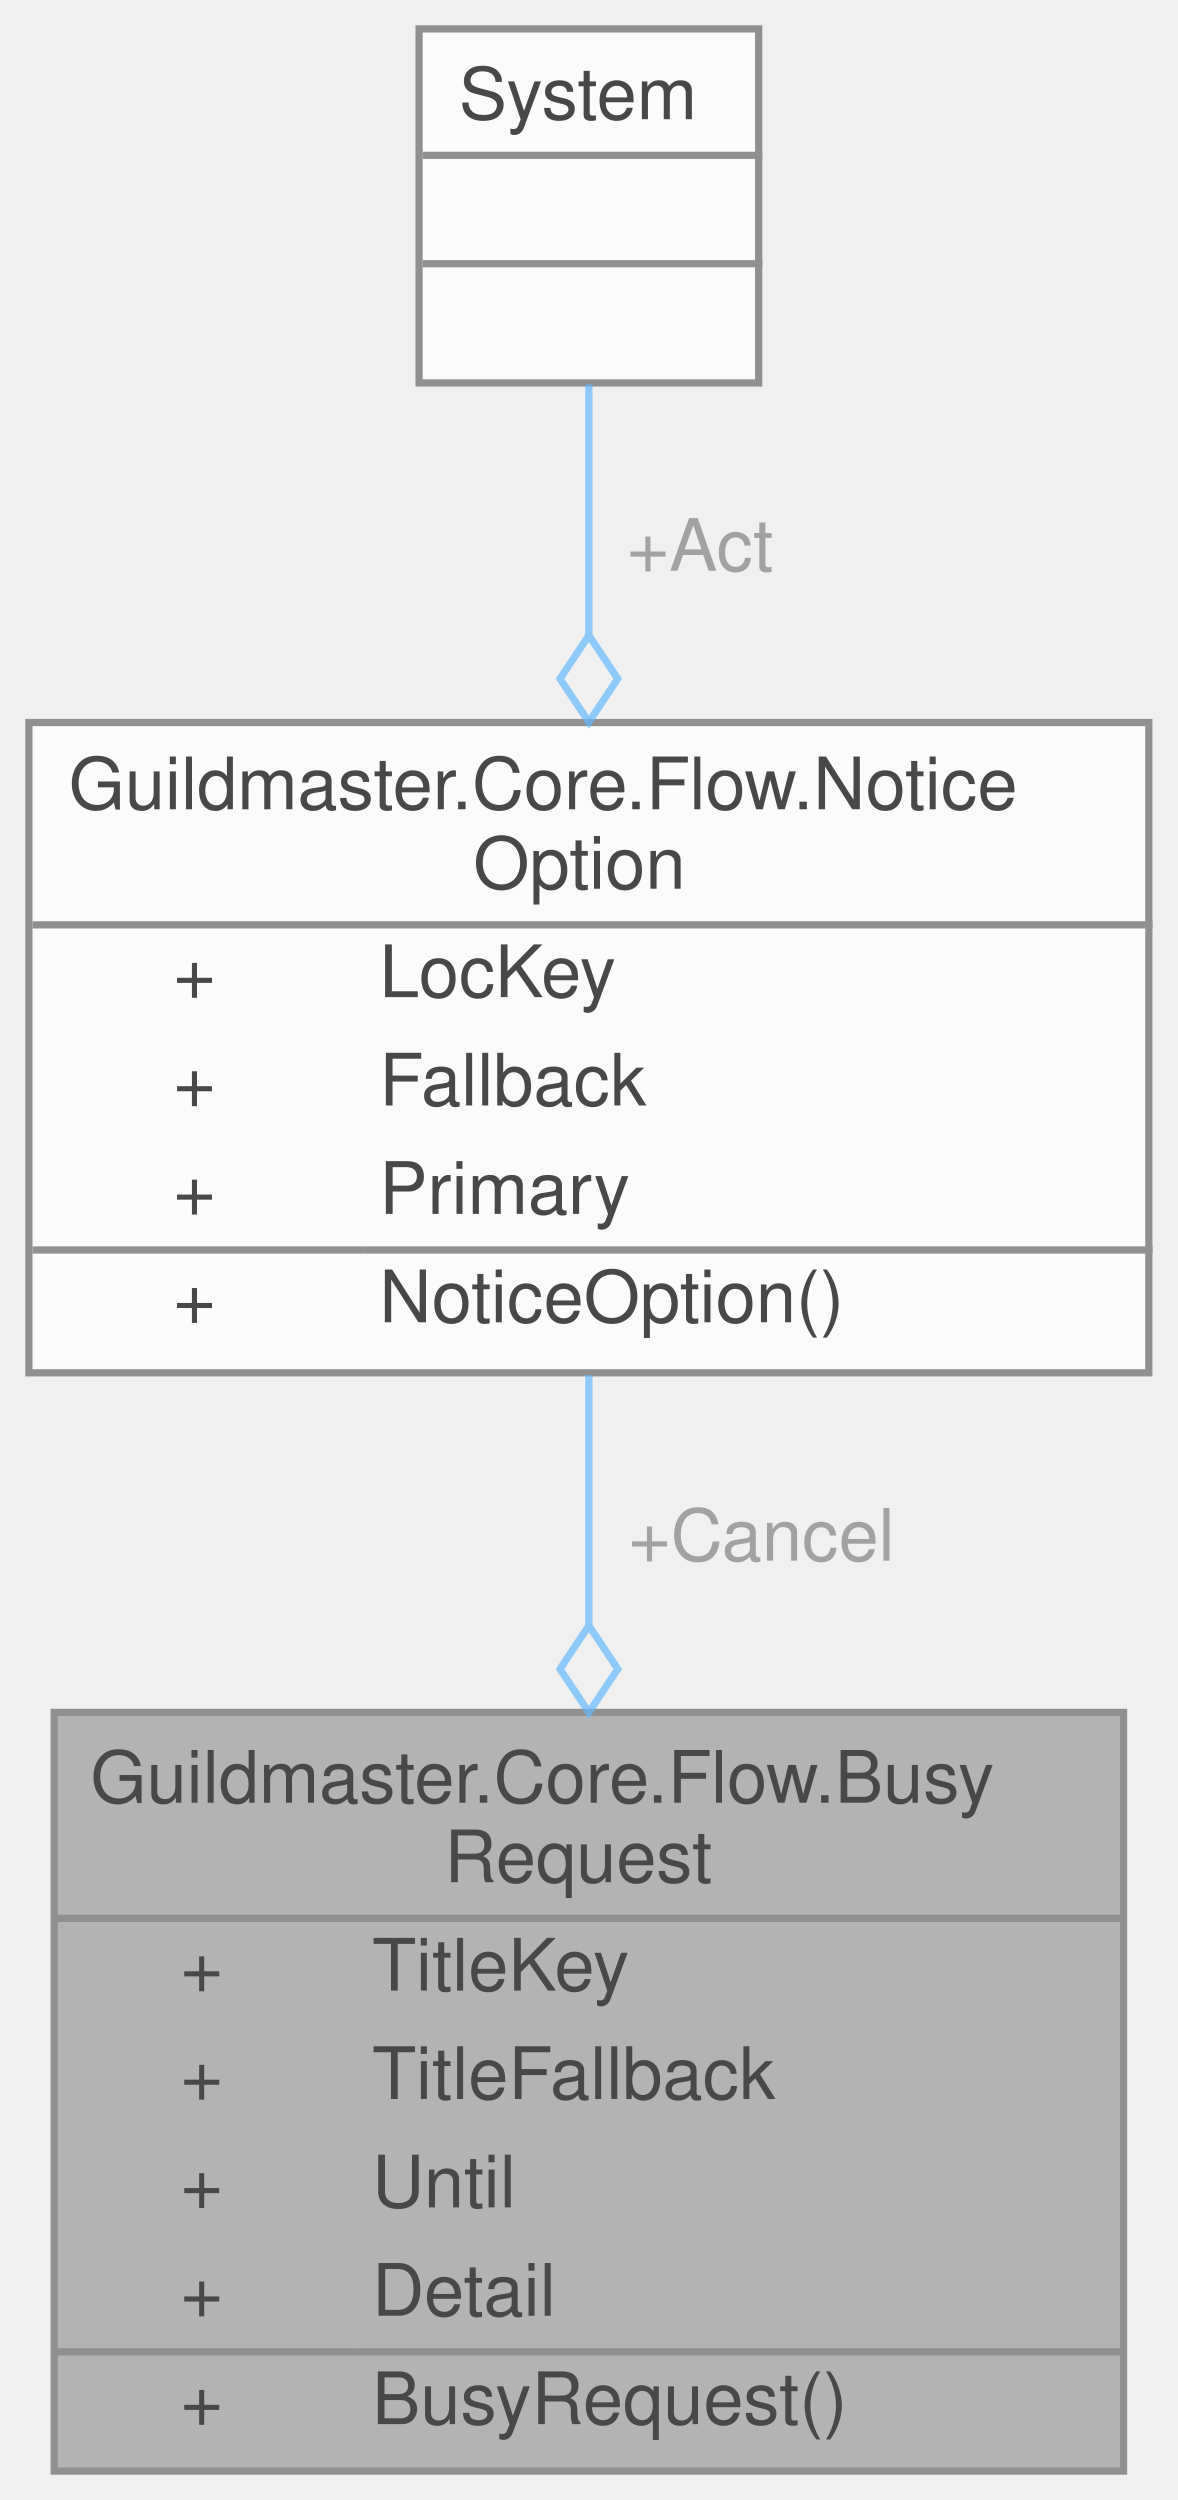
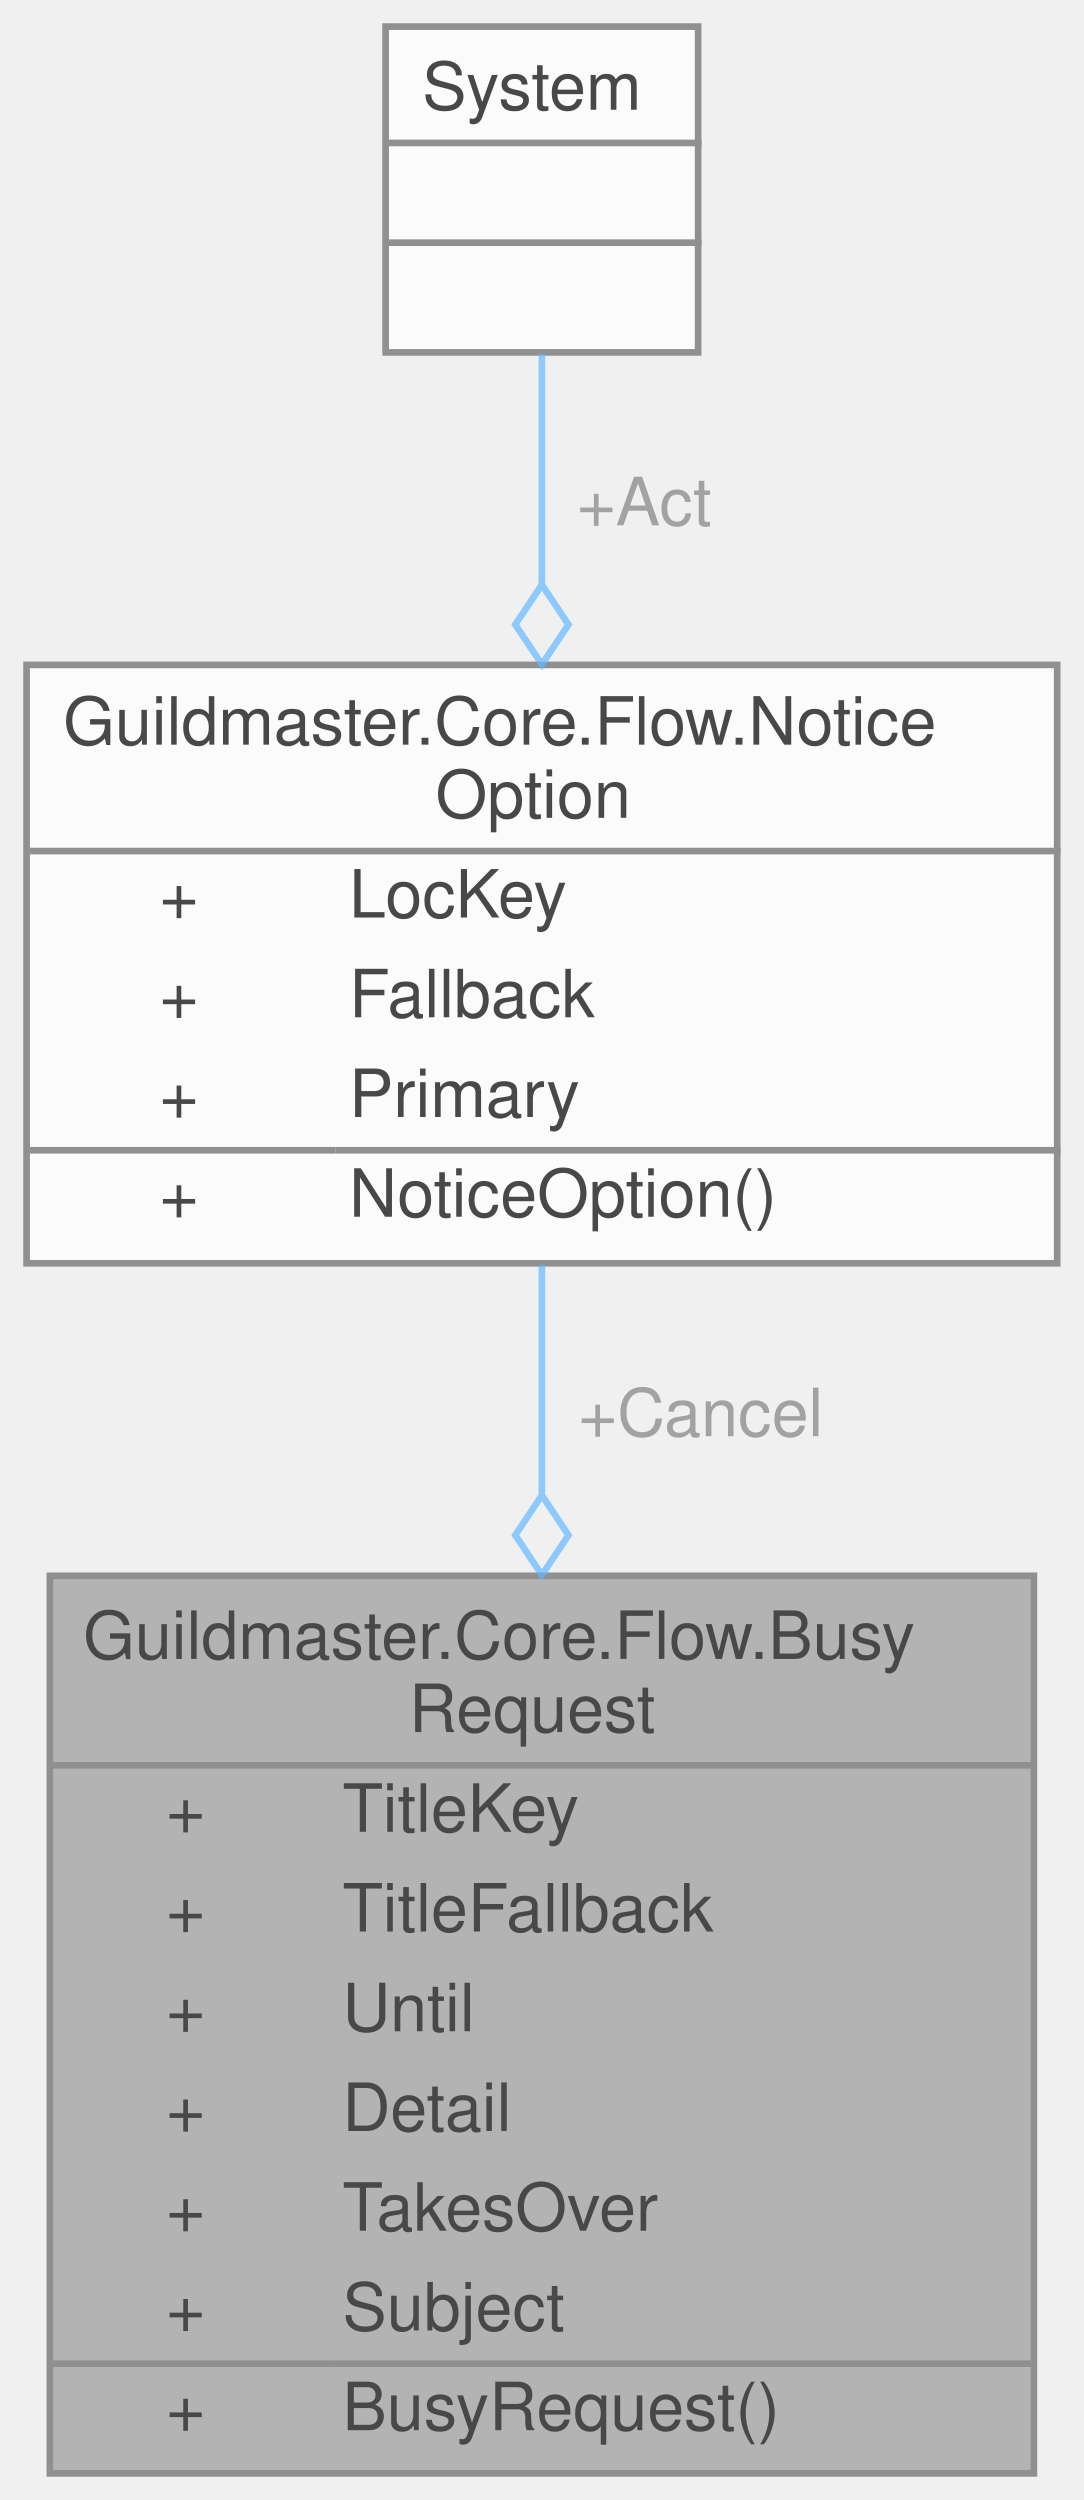
- <svg xmlns="http://www.w3.org/2000/svg" xmlns:xlink="http://www.w3.org/1999/xlink" width="163pt" height="346pt" viewBox="0.00 0.00 163.00 346.00">
+ <svg xmlns="http://www.w3.org/2000/svg" xmlns:xlink="http://www.w3.org/1999/xlink" width="163pt" height="376pt" viewBox="0.00 0.00 163.00 376.00">
  <svg id="main" version="1.1" xml:space="preserve">
    <style type="text/css">
.node, .edge {opacity: 0.7;}
.node.selected, .edge.selected {opacity: 1;}
.edge:hover path { stroke: red; }
.edge:hover polygon { stroke: red; fill: red; }
</style>
    <svg id="graph" class="graph">
-       <g id="graph0" class="graph" transform="scale(1 1) rotate(0) translate(4 342)">
+       <g id="graph0" class="graph" transform="scale(1 1) rotate(0) translate(4 372)">
        <g id="Node000001" class="node">
          <g id="a_Node000001">
            <a xlink:title="Игра занята — показать это, пока идёт ожидание.">
-               <polygon fill="#999999" stroke="transparent" points="151.5,-105 3.5,-105 3.5,0 151.5,0 151.5,-105" />
-               <text text-anchor="start" x="8.5" y="-92.5" font-family="Helvetica,sans-Serif" font-size="10.00">Guildmaster.Core.Flow.Busy</text>
-               <text text-anchor="start" x="57.5" y="-81.5" font-family="Helvetica,sans-Serif" font-size="10.00">Request</text>
+               <polygon fill="#999999" stroke="transparent" points="151.5,-135 3.5,-135 3.5,0 151.5,0 151.5,-135" />
+               <text text-anchor="start" x="8.5" y="-122.5" font-family="Helvetica,sans-Serif" font-size="10.00">Guildmaster.Core.Flow.Busy</text>
+               <text text-anchor="start" x="57.5" y="-111.5" font-family="Helvetica,sans-Serif" font-size="10.00">Request</text>
+               <text text-anchor="start" x="21" y="-96.5" font-family="Helvetica,sans-Serif" font-size="10.00">+</text>
+               <text text-anchor="start" x="47.5" y="-96.5" font-family="Helvetica,sans-Serif" font-size="10.00">TitleKey</text>
+               <text text-anchor="start" x="21" y="-81.5" font-family="Helvetica,sans-Serif" font-size="10.00">+</text>
+               <text text-anchor="start" x="47.5" y="-81.5" font-family="Helvetica,sans-Serif" font-size="10.00">TitleFallback</text>
              <text text-anchor="start" x="21" y="-66.5" font-family="Helvetica,sans-Serif" font-size="10.00">+</text>
-               <text text-anchor="start" x="47.5" y="-66.5" font-family="Helvetica,sans-Serif" font-size="10.00">TitleKey</text>
+               <text text-anchor="start" x="47.5" y="-66.5" font-family="Helvetica,sans-Serif" font-size="10.00">Until</text>
              <text text-anchor="start" x="21" y="-51.5" font-family="Helvetica,sans-Serif" font-size="10.00">+</text>
-               <text text-anchor="start" x="47.5" y="-51.5" font-family="Helvetica,sans-Serif" font-size="10.00">TitleFallback</text>
+               <text text-anchor="start" x="47.5" y="-51.5" font-family="Helvetica,sans-Serif" font-size="10.00">Detail</text>
              <text text-anchor="start" x="21" y="-36.5" font-family="Helvetica,sans-Serif" font-size="10.00">+</text>
-               <text text-anchor="start" x="47.5" y="-36.5" font-family="Helvetica,sans-Serif" font-size="10.00">Until</text>
+               <text text-anchor="start" x="47.5" y="-36.5" font-family="Helvetica,sans-Serif" font-size="10.00">TakesOver</text>
              <text text-anchor="start" x="21" y="-21.5" font-family="Helvetica,sans-Serif" font-size="10.00">+</text>
-               <text text-anchor="start" x="47.5" y="-21.5" font-family="Helvetica,sans-Serif" font-size="10.00">Detail</text>
+               <text text-anchor="start" x="47.5" y="-21.5" font-family="Helvetica,sans-Serif" font-size="10.00">Subject</text>
              <text text-anchor="start" x="21" y="-6.5" font-family="Helvetica,sans-Serif" font-size="10.00">+</text>
              <text text-anchor="start" x="47.5" y="-6.5" font-family="Helvetica,sans-Serif" font-size="10.00">BusyRequest()</text>
-               <polygon fill="#666666" stroke="#666666" points="3.5,-76.5 3.5,-76.5 151.5,-76.5 151.5,-76.5 3.5,-76.5" />
+               <polygon fill="#666666" stroke="#666666" points="3.5,-106.5 3.5,-106.5 151.5,-106.5 151.5,-106.5 3.5,-106.5" />
              <polygon fill="#666666" stroke="#666666" points="3.5,-16.5 3.5,-16.5 45.5,-16.5 45.5,-16.5 3.5,-16.5" />
              <polygon fill="#666666" stroke="#666666" points="45.5,-16.5 45.5,-16.5 151.5,-16.5 151.5,-16.5 45.5,-16.5" />
-               <polygon fill="none" stroke="#666666" points="3.5,0 3.5,-105 151.5,-105 151.5,0 3.5,0" />
+               <polygon fill="none" stroke="#666666" points="3.5,0 3.5,-135 151.5,-135 151.5,0 3.5,0" />
            </a>
          </g>
        </g>
        <g id="Node000002" class="node">
          <g id="a_Node000002">
            <a xlink:href="structGuildmaster_1_1Core_1_1Flow_1_1NoticeOption.html" target="_top" xlink:title="Один ответ в окне: что написано на кнопке и что она делает.">
-               <polygon fill="white" stroke="transparent" points="155,-242 0,-242 0,-152 155,-152 155,-242" />
-               <text text-anchor="start" x="5.5" y="-230" font-family="Helvetica,sans-Serif" font-size="10.00">Guildmaster.Core.Flow.Notice</text>
-               <text text-anchor="start" x="61.5" y="-219" font-family="Helvetica,sans-Serif" font-size="10.00">Option</text>
+               <polygon fill="white" stroke="transparent" points="155,-272 0,-272 0,-182 155,-182 155,-272" />
+               <text text-anchor="start" x="5.5" y="-260" font-family="Helvetica,sans-Serif" font-size="10.00">Guildmaster.Core.Flow.Notice</text>
+               <text text-anchor="start" x="61.5" y="-249" font-family="Helvetica,sans-Serif" font-size="10.00">Option</text>
+               <text text-anchor="start" x="20" y="-234" font-family="Helvetica,sans-Serif" font-size="10.00">+</text>
+               <text text-anchor="start" x="48.5" y="-234" font-family="Helvetica,sans-Serif" font-size="10.00">LocKey</text>
+               <text text-anchor="start" x="20" y="-219" font-family="Helvetica,sans-Serif" font-size="10.00">+</text>
+               <text text-anchor="start" x="48.5" y="-219" font-family="Helvetica,sans-Serif" font-size="10.00">Fallback</text>
              <text text-anchor="start" x="20" y="-204" font-family="Helvetica,sans-Serif" font-size="10.00">+</text>
-               <text text-anchor="start" x="48.5" y="-204" font-family="Helvetica,sans-Serif" font-size="10.00">LocKey</text>
+               <text text-anchor="start" x="48.5" y="-204" font-family="Helvetica,sans-Serif" font-size="10.00">Primary</text>
              <text text-anchor="start" x="20" y="-189" font-family="Helvetica,sans-Serif" font-size="10.00">+</text>
-               <text text-anchor="start" x="48.5" y="-189" font-family="Helvetica,sans-Serif" font-size="10.00">Fallback</text>
-               <text text-anchor="start" x="20" y="-174" font-family="Helvetica,sans-Serif" font-size="10.00">+</text>
-               <text text-anchor="start" x="48.5" y="-174" font-family="Helvetica,sans-Serif" font-size="10.00">Primary</text>
-               <text text-anchor="start" x="20" y="-159" font-family="Helvetica,sans-Serif" font-size="10.00">+</text>
-               <text text-anchor="start" x="48.5" y="-159" font-family="Helvetica,sans-Serif" font-size="10.00">NoticeOption()</text>
-               <polygon fill="#666666" stroke="#666666" points="0.5,-214 0.5,-214 155.5,-214 155.5,-214 0.5,-214" />
-               <polygon fill="#666666" stroke="#666666" points="0.5,-169 0.5,-169 46.5,-169 46.5,-169 0.5,-169" />
-               <polygon fill="#666666" stroke="#666666" points="46.5,-169 46.5,-169 155.5,-169 155.5,-169 46.5,-169" />
-               <polygon fill="none" stroke="#666666" points="0,-152 0,-242 155,-242 155,-152 0,-152" />
+               <text text-anchor="start" x="48.5" y="-189" font-family="Helvetica,sans-Serif" font-size="10.00">NoticeOption()</text>
+               <polygon fill="#666666" stroke="#666666" points="0.5,-244 0.5,-244 155.5,-244 155.5,-244 0.5,-244" />
+               <polygon fill="#666666" stroke="#666666" points="0.5,-199 0.5,-199 46.5,-199 46.5,-199 0.5,-199" />
+               <polygon fill="#666666" stroke="#666666" points="46.5,-199 46.5,-199 155.5,-199 155.5,-199 46.5,-199" />
+               <polygon fill="none" stroke="#666666" points="0,-182 0,-272 155,-272 155,-182 0,-182" />
            </a>
          </g>
        </g>
        <g id="edge1_Node000001_Node000002" class="edge">
          <g id="a_edge1_Node000001_Node000002">
            <a xlink:title=" ">
-               <path fill="none" stroke="#63b8ff" d="M77.5,-151.69C77.5,-140.72 77.5,-128.74 77.5,-117.05" />
-               <polygon fill="none" stroke="#63b8ff" points="77.5,-117.01 73.5,-111.01 77.5,-105.01 81.5,-111.01 77.5,-117.01" />
+               <path fill="none" stroke="#63b8ff" d="M77.5,-181.71C77.5,-170.97 77.5,-159.17 77.5,-147.36" />
+               <polygon fill="none" stroke="#63b8ff" points="77.5,-147.11 73.5,-141.11 77.5,-135.11 81.5,-141.11 77.5,-147.11" />
            </a>
          </g>
-           <text text-anchor="middle" x="100" y="-126" font-family="Helvetica,sans-Serif" font-size="10.00" fill="grey"> +Cancel</text>
+           <text text-anchor="middle" x="100" y="-156" font-family="Helvetica,sans-Serif" font-size="10.00" fill="grey"> +Cancel</text>
        </g>
        <g id="Node000003" class="node">
          <g id="a_Node000003">
            <a xlink:title=" ">
-               <polygon fill="white" stroke="transparent" points="101,-338 54,-338 54,-289 101,-289 101,-338" />
-               <text text-anchor="start" x="59.5" y="-325.5" font-family="Helvetica,sans-Serif" font-size="10.00">System</text>
-               <text text-anchor="start" x="76" y="-310.5" font-family="Helvetica,sans-Serif" font-size="10.00"> </text>
-               <text text-anchor="start" x="76" y="-295.5" font-family="Helvetica,sans-Serif" font-size="10.00"> </text>
-               <polygon fill="#666666" stroke="#666666" points="54.5,-320.5 54.5,-320.5 101.5,-320.5 101.5,-320.5 54.5,-320.5" />
-               <polygon fill="#666666" stroke="#666666" points="54.5,-305.5 54.5,-305.5 101.5,-305.5 101.5,-305.5 54.5,-305.5" />
-               <polygon fill="none" stroke="#666666" points="54,-289 54,-338 101,-338 101,-289 54,-289" />
+               <polygon fill="white" stroke="transparent" points="101,-368 54,-368 54,-319 101,-319 101,-368" />
+               <text text-anchor="start" x="59.5" y="-355.5" font-family="Helvetica,sans-Serif" font-size="10.00">System</text>
+               <text text-anchor="start" x="76" y="-340.5" font-family="Helvetica,sans-Serif" font-size="10.00"> </text>
+               <text text-anchor="start" x="76" y="-325.5" font-family="Helvetica,sans-Serif" font-size="10.00"> </text>
+               <polygon fill="#666666" stroke="#666666" points="54.5,-350.5 54.5,-350.5 101.5,-350.5 101.5,-350.5 54.5,-350.5" />
+               <polygon fill="#666666" stroke="#666666" points="54.5,-335.5 54.5,-335.5 101.5,-335.5 101.5,-335.5 54.5,-335.5" />
+               <polygon fill="none" stroke="#666666" points="54,-319 54,-368 101,-368 101,-319 54,-319" />
            </a>
          </g>
        </g>
        <g id="edge2_Node000002_Node000003" class="edge">
          <g id="a_edge2_Node000002_Node000003">
            <a xlink:title=" ">
-               <path fill="none" stroke="#63b8ff" d="M77.5,-288.78C77.5,-278.66 77.5,-266.38 77.5,-254.16" />
-               <polygon fill="none" stroke="#63b8ff" points="77.5,-254.06 73.5,-248.06 77.5,-242.06 81.5,-248.06 77.5,-254.06" />
+               <path fill="none" stroke="#63b8ff" d="M77.5,-318.78C77.5,-308.66 77.5,-296.38 77.5,-284.16" />
+               <polygon fill="none" stroke="#63b8ff" points="77.5,-284.06 73.5,-278.06 77.5,-272.06 81.5,-278.06 77.5,-284.06" />
            </a>
          </g>
-           <text text-anchor="middle" x="91.5" y="-263" font-family="Helvetica,sans-Serif" font-size="10.00" fill="grey"> +Act</text>
+           <text text-anchor="middle" x="91.5" y="-293" font-family="Helvetica,sans-Serif" font-size="10.00" fill="grey"> +Act</text>
        </g>
      </g>
    </svg>
  </svg>
  <style type="text/css">

[data-mouse-over-selected='false'] { opacity: 0.7; }
[data-mouse-over-selected='true']  { opacity: 1.0; }

</style>
</svg>
